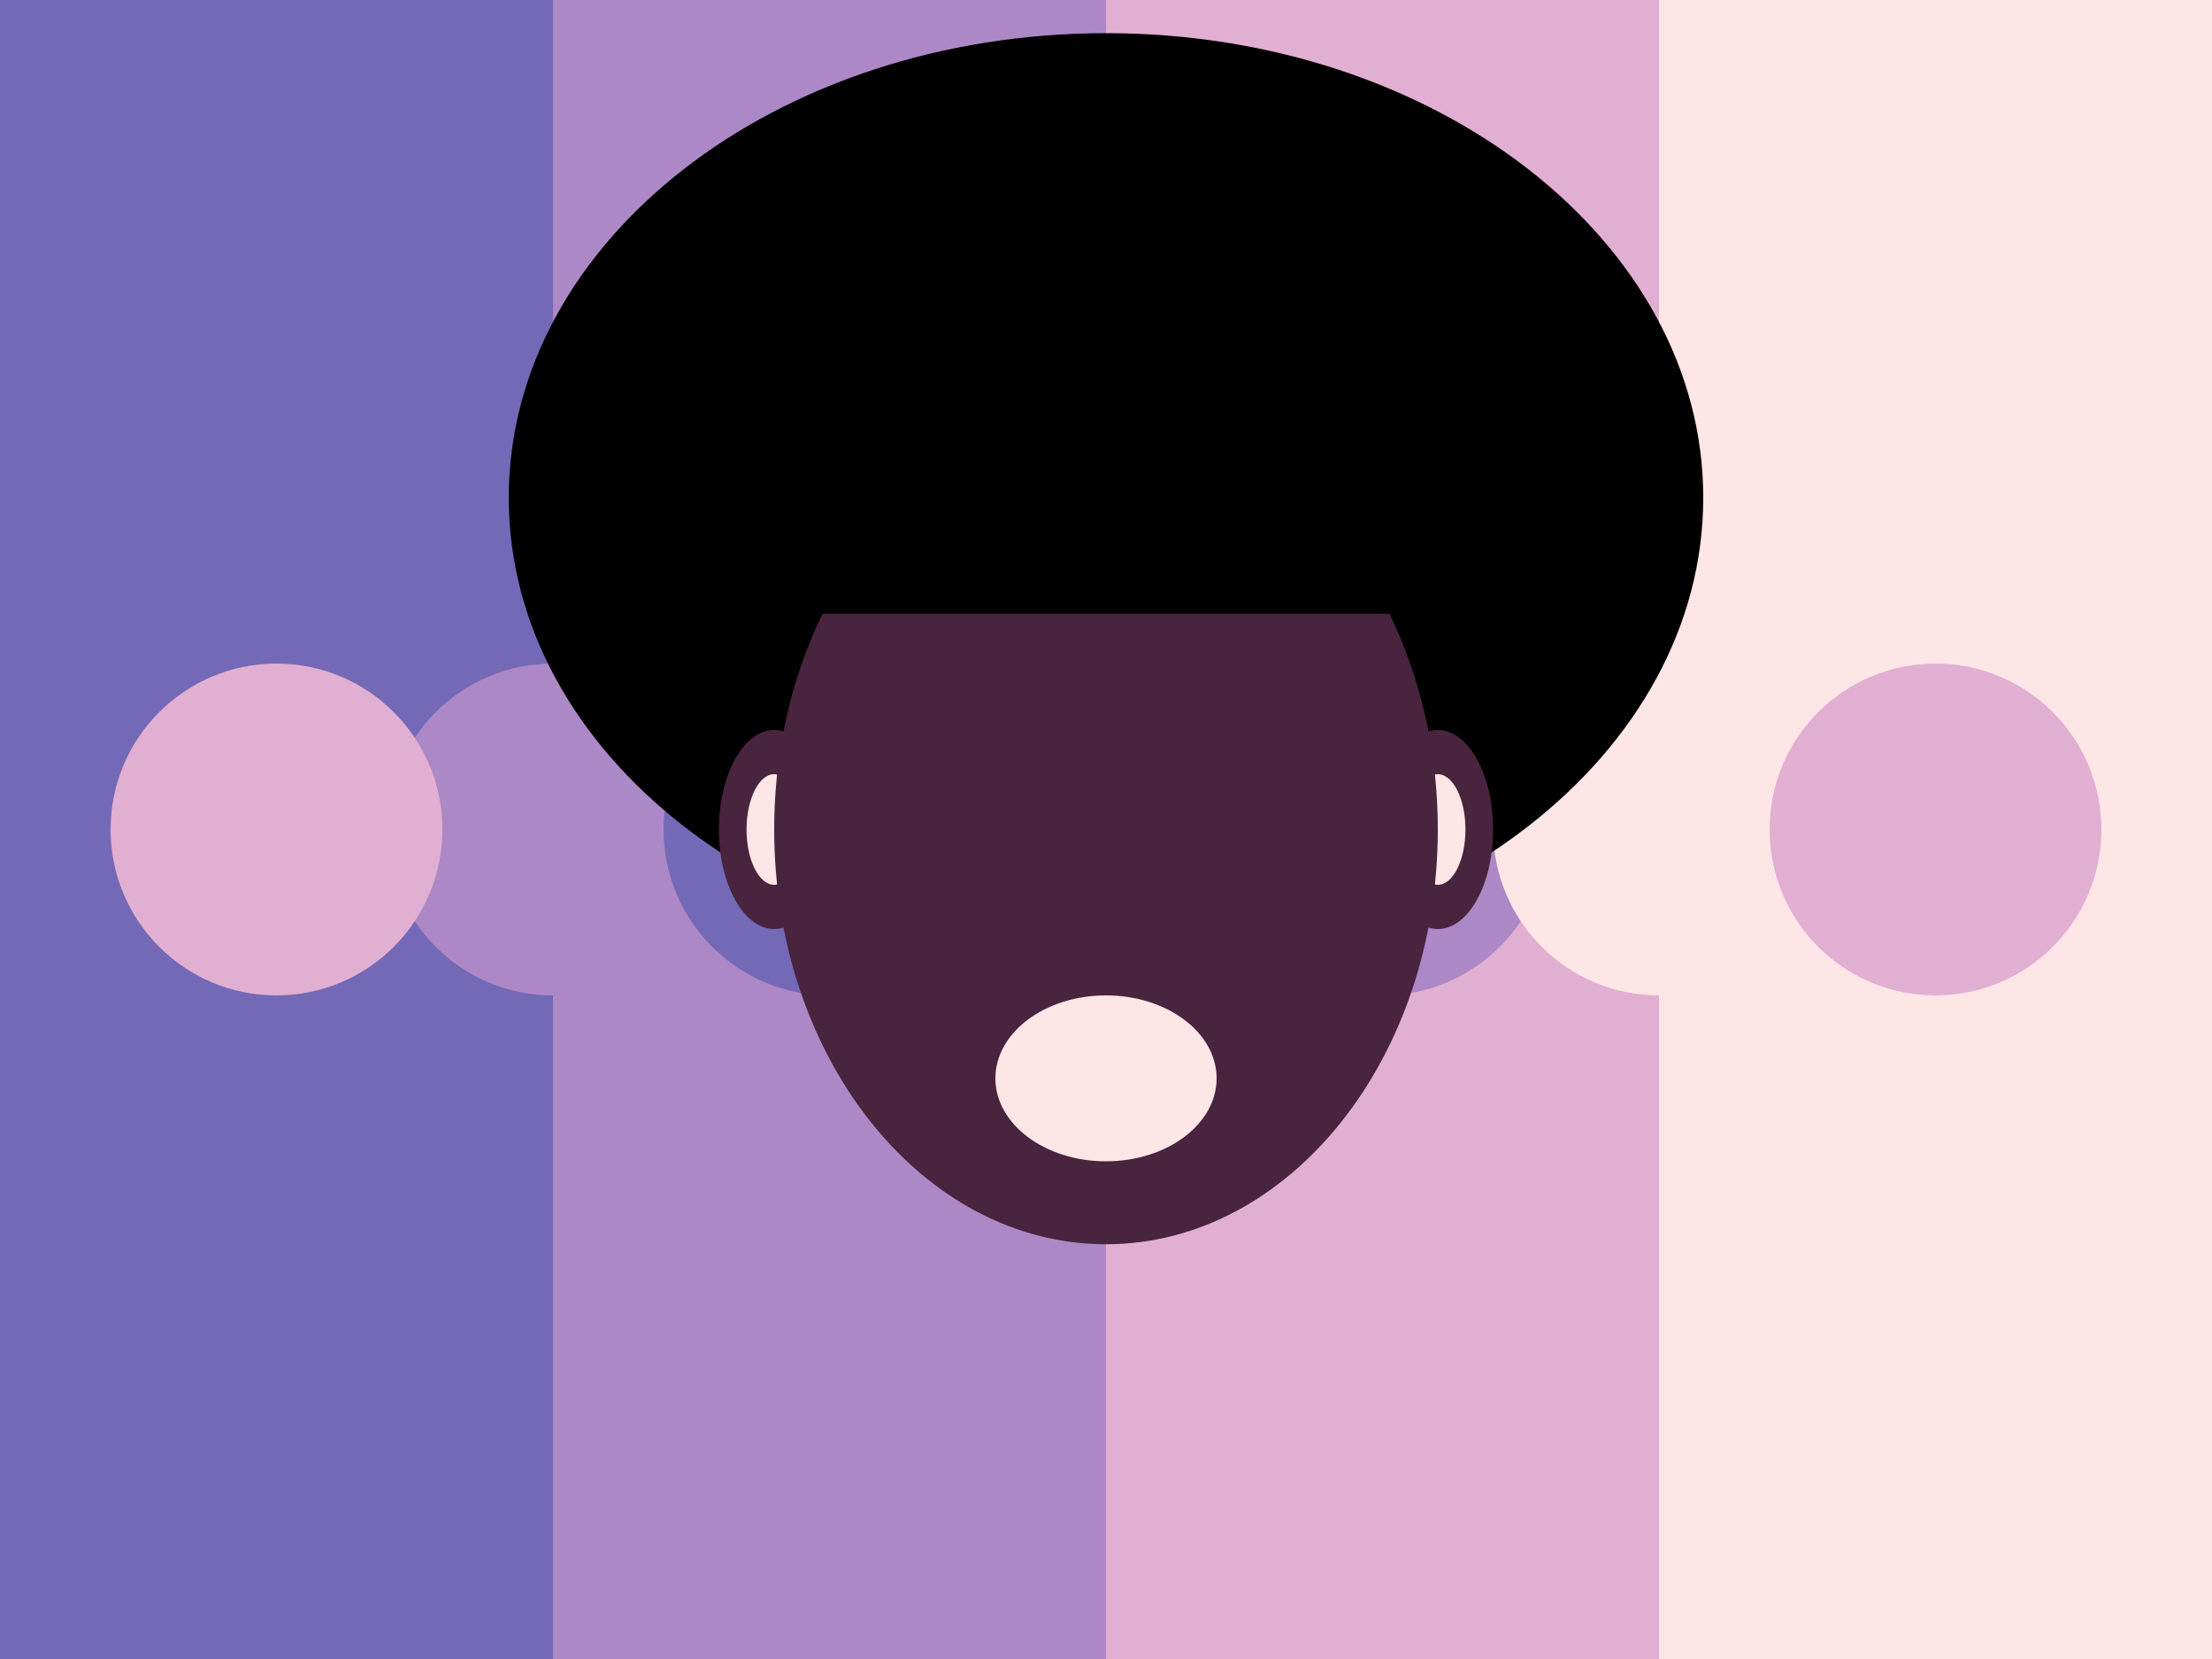
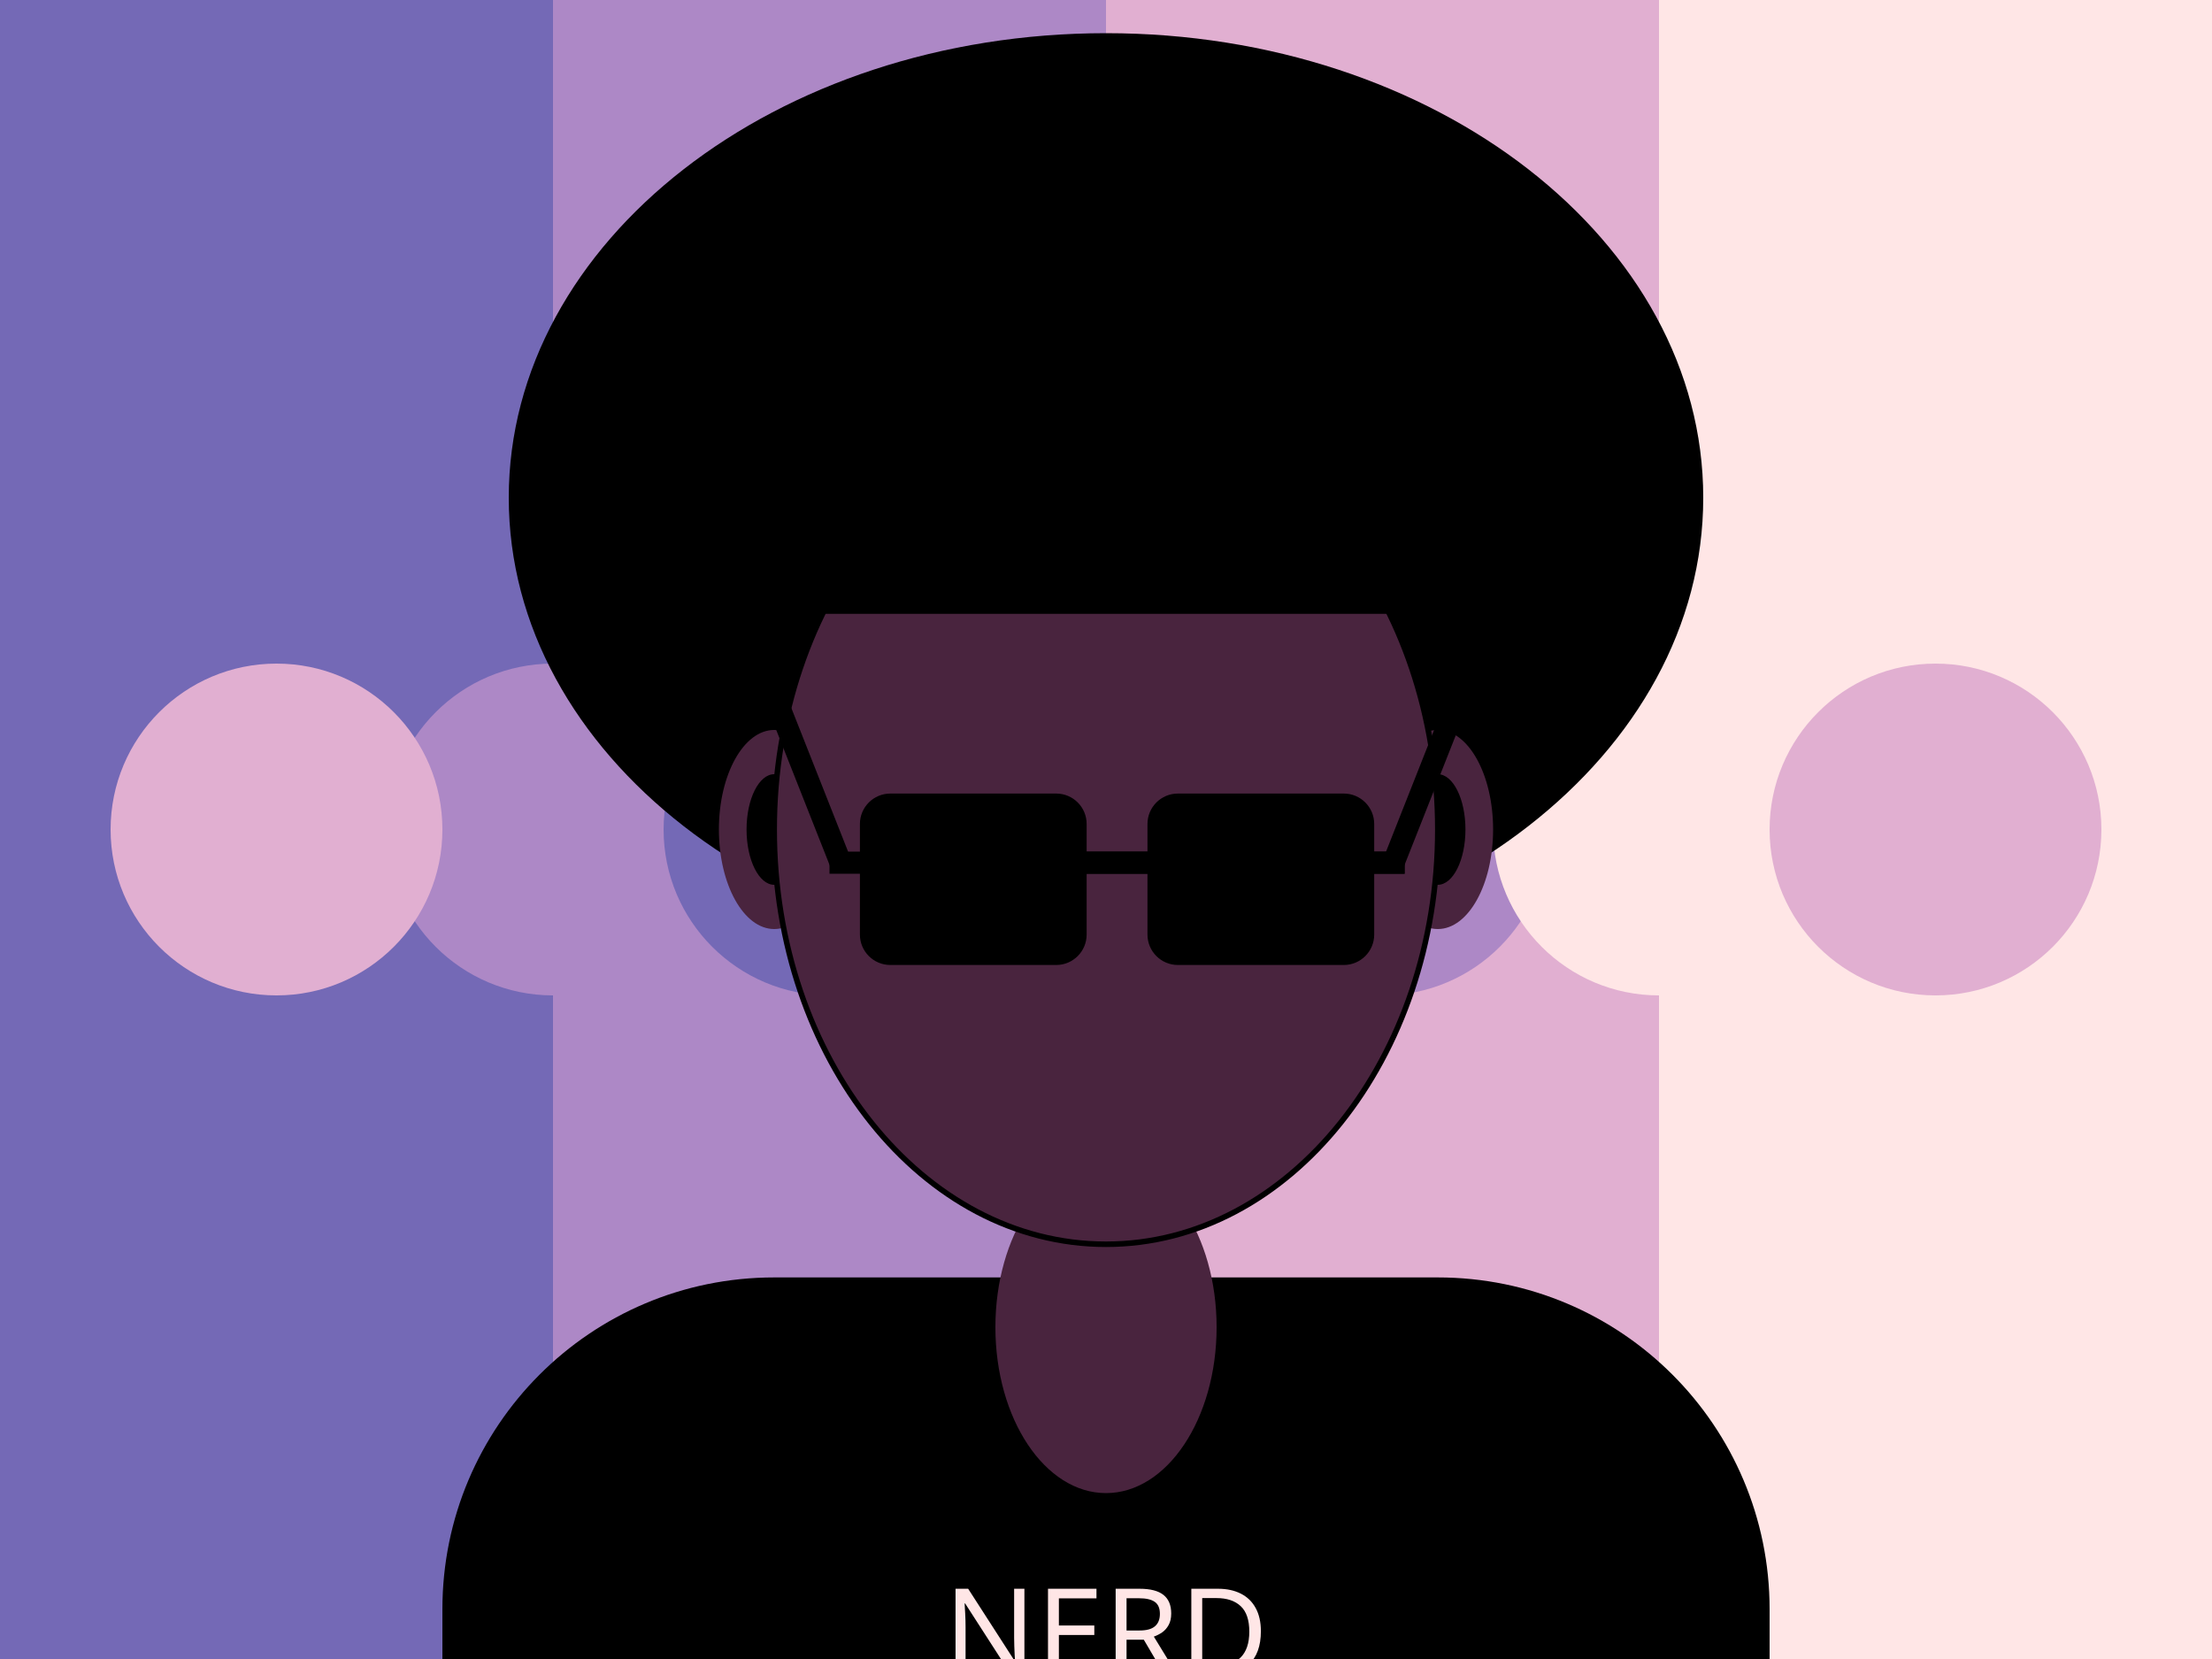
<svg xmlns="http://www.w3.org/2000/svg" width="400" height="300" fill="black">
  <rect height="100%" width="25%" x="0%" y="0" fill="#7469B6" />
  <rect height="100%" width="25%" x="25%" y="0" fill="#AD88C6" />
  <rect height="100%" width="25%" x="50%" y="0" fill="#E1AFD1" />
  <rect height="100%" width="25%" x="75%" y="0" fill="#FFE6E6" />
  <circle r="30" cx="25%" cy="50%" fill="#AD88C6" />
  <circle r="30" cx="12.5%" cy="50%" fill="#E1AFD1" />
  <circle r="30" cx="37.5%" cy="50%" fill="#7469B6" />
  <circle r="30" cx="50%" cy="50%" fill="#E1AFD1" />
  <circle r="30" cx="62.5%" cy="50%" fill="#AD88C6" />
  <circle r="30" cx="75%" cy="50%" fill="#FFE6E6" />
  <circle r="30" cx="87.5%" cy="50%" fill="#E1AFD1" />
  <ellipse rx="27%" ry="28%" cy="30%" cx="50%" />
  <ellipse rx="10" ry="18" cx="35%" cy="50%" fill="#49243E" />
-   <ellipse rx="5" ry="10" cx="35%" cy="50%" fill="#FFE6E6" />
+   <ellipse rx="5" ry="10" cx="35%" cy="50%" fill="#ff" />
  <ellipse rx="10" ry="18" cx="65%" cy="50%" fill="#49243E" />
-   <ellipse rx="5" ry="10" cx="65%" cy="50%" fill="#FFE6E6" />
-   <ellipse ry="25%" rx="15%" fill="#49243E" cx="50%" cy="50%" />
+   <ellipse rx="5" ry="10" cx="65%" cy="50%" fill="#FF" />
+   <rect height="50%" width="60%" x="20%" y="77%" fill="#" rx="15%" />
+   <rect height="20%" width="10%" x="45%" y="70%" fill="#49243E" ry="50%" />
+   <ellipse ry="25%" rx="15%" fill="#49243E" cx="50%" cy="50%" stroke="black" />
  <rect height="15%" width="30%" x="34.9%" y="22%" rx="" fill="#" />
-   <rect height="10%" width="10%" x="45%" y="60%" rx="30" fill="#FFE6E6" />
+   <rect height="10%" width="10%" x="39%" y="48%" rx="5" fill="back" stroke="black" />
+   <rect height="10%" width="10%" x="52%" y="48%" rx="5" fill="back" stroke="black" />
+   <line x1="30%" y1="25%" x2="38%" y2="52%" stroke="black" stroke-width="4" />
+   <line x1="63%" y1="52%" x2="71%" y2="25%" stroke="black" stroke-width="4" />
+   <line x1="37.5%" y1="52%" x2="63.5%" y2="52%" stroke="black" stroke-width="4" />
+   <line x1="40%" y1="52%" x2="63.5%" y2="52%" stroke="black" stroke-width="4" />
+   <rect height="100" w="30" x="50%" y="50%" fill="black" rx="10" />
+   <text x="50%" y="101%" stroke="" text-anchor="middle" font-family="verdana" font-size="22" fill="#ffe6e6">NERD</text>
</svg>
